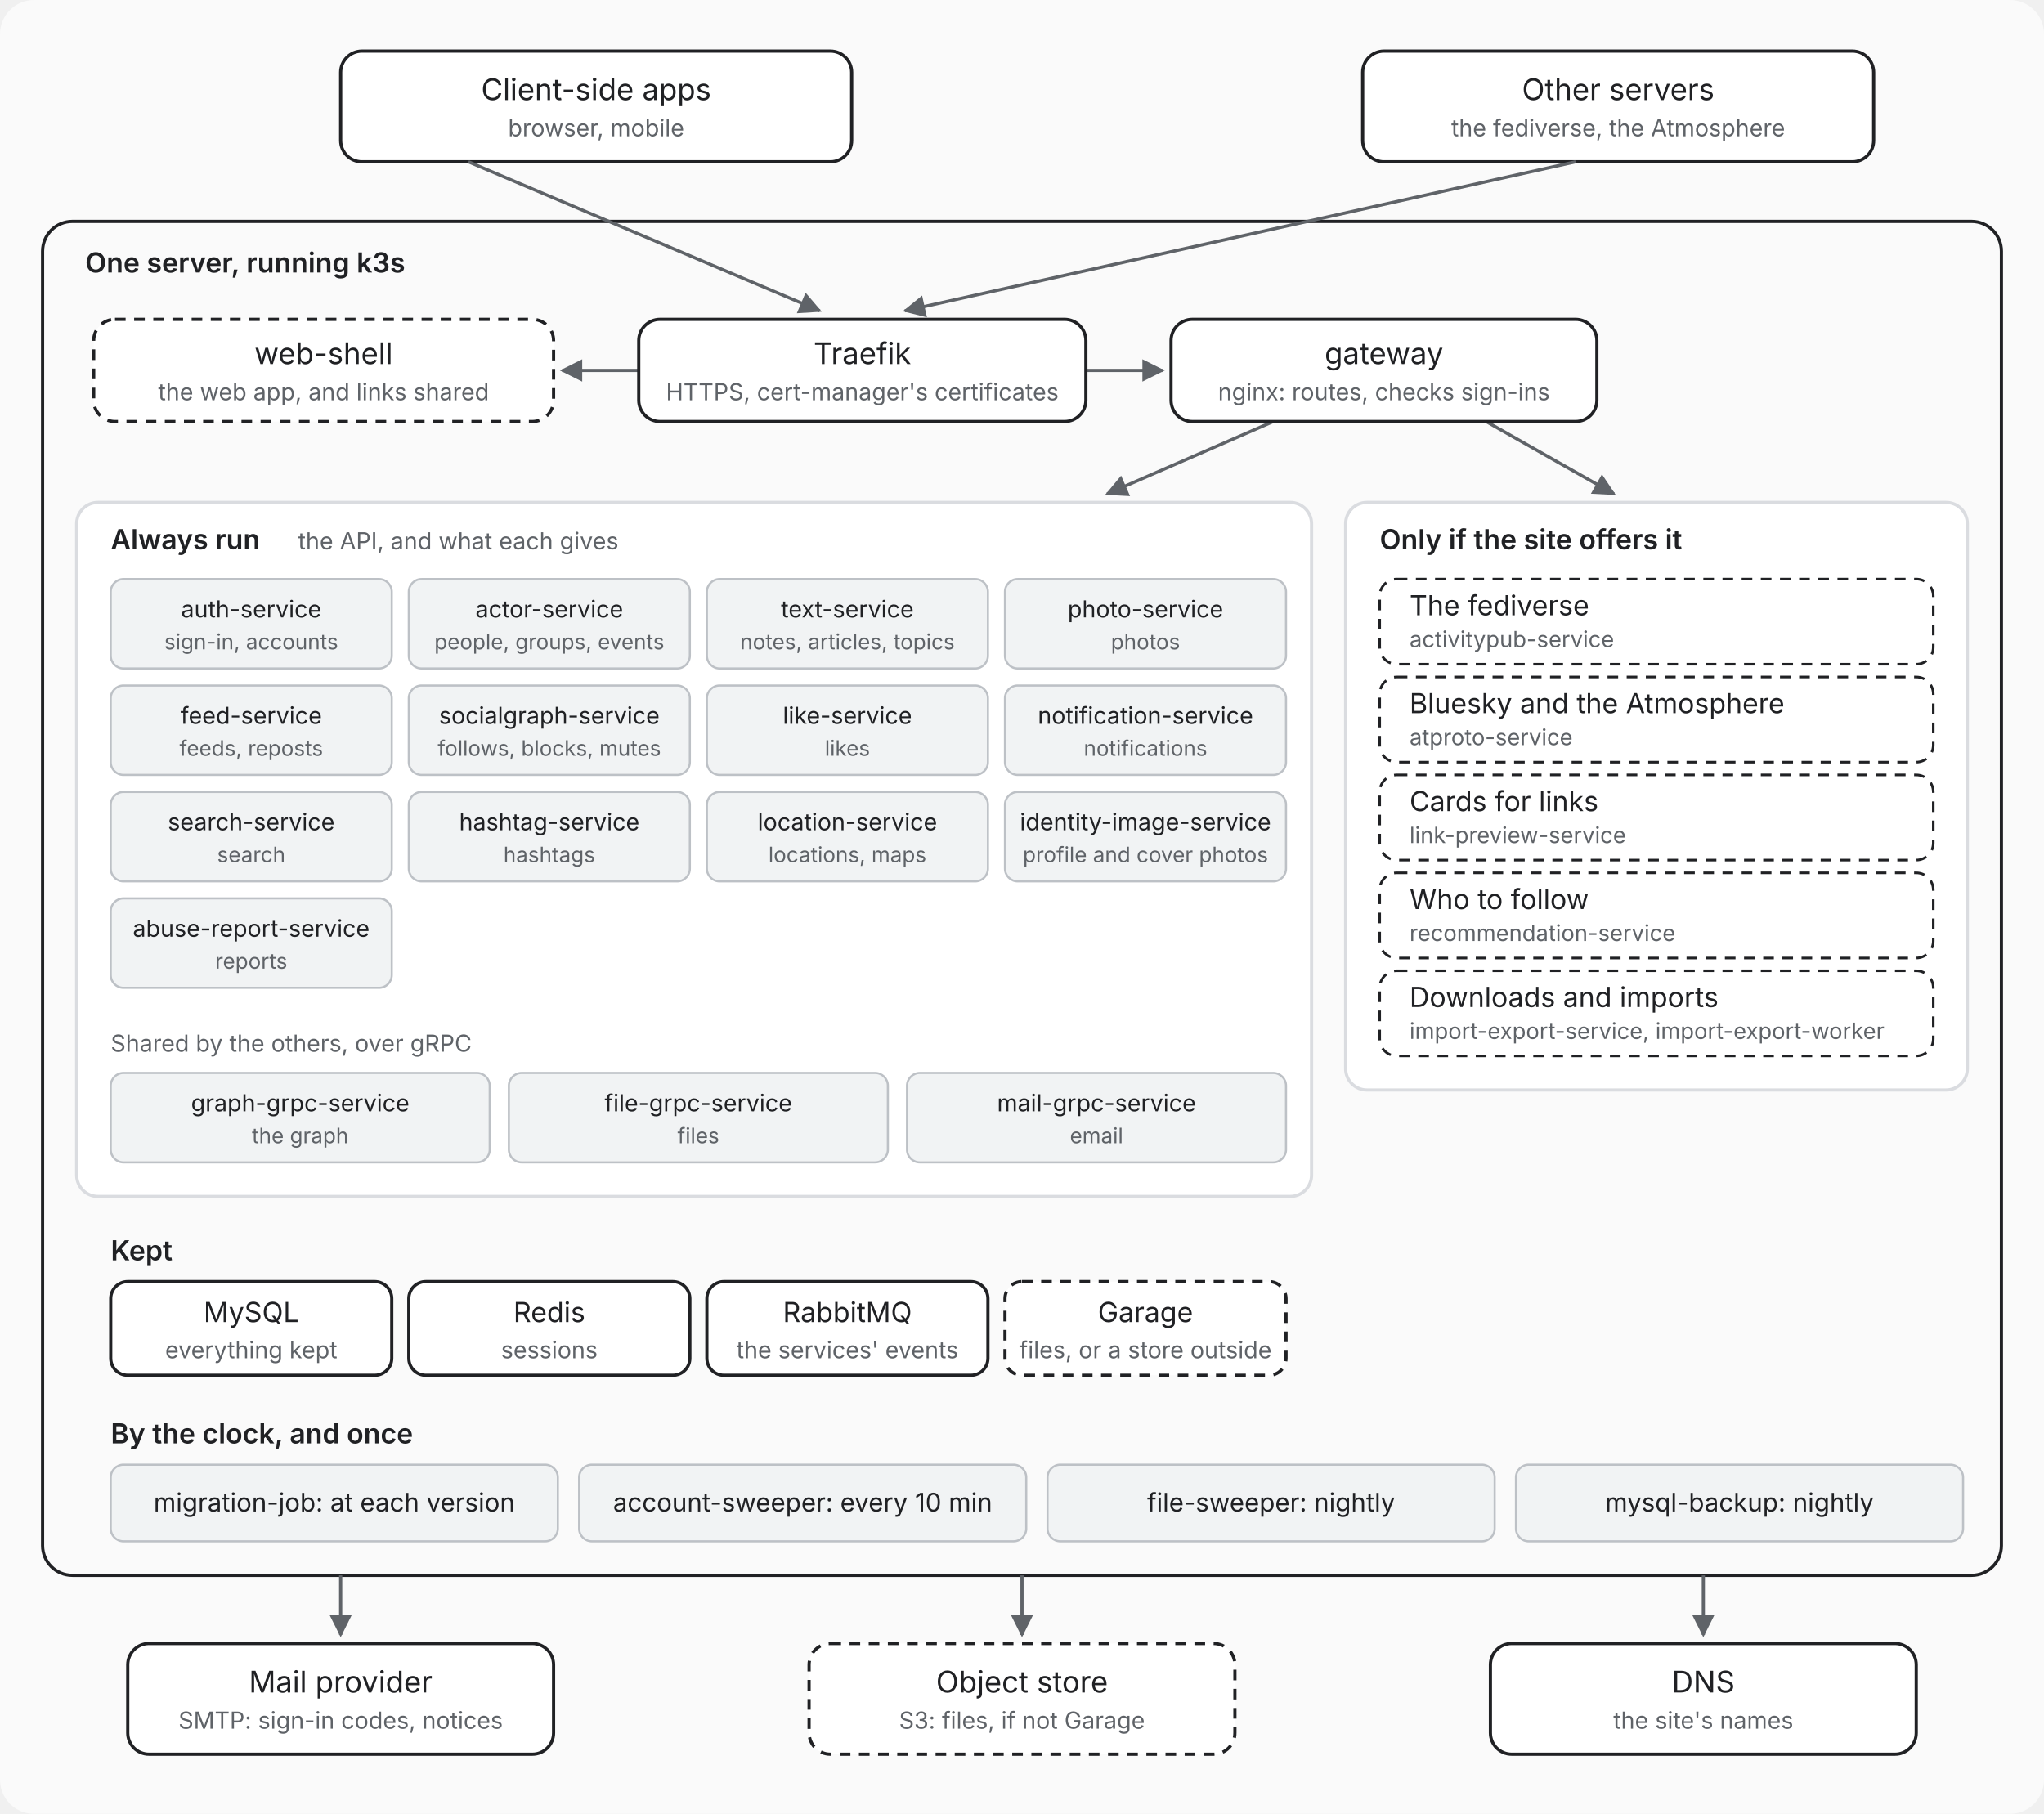
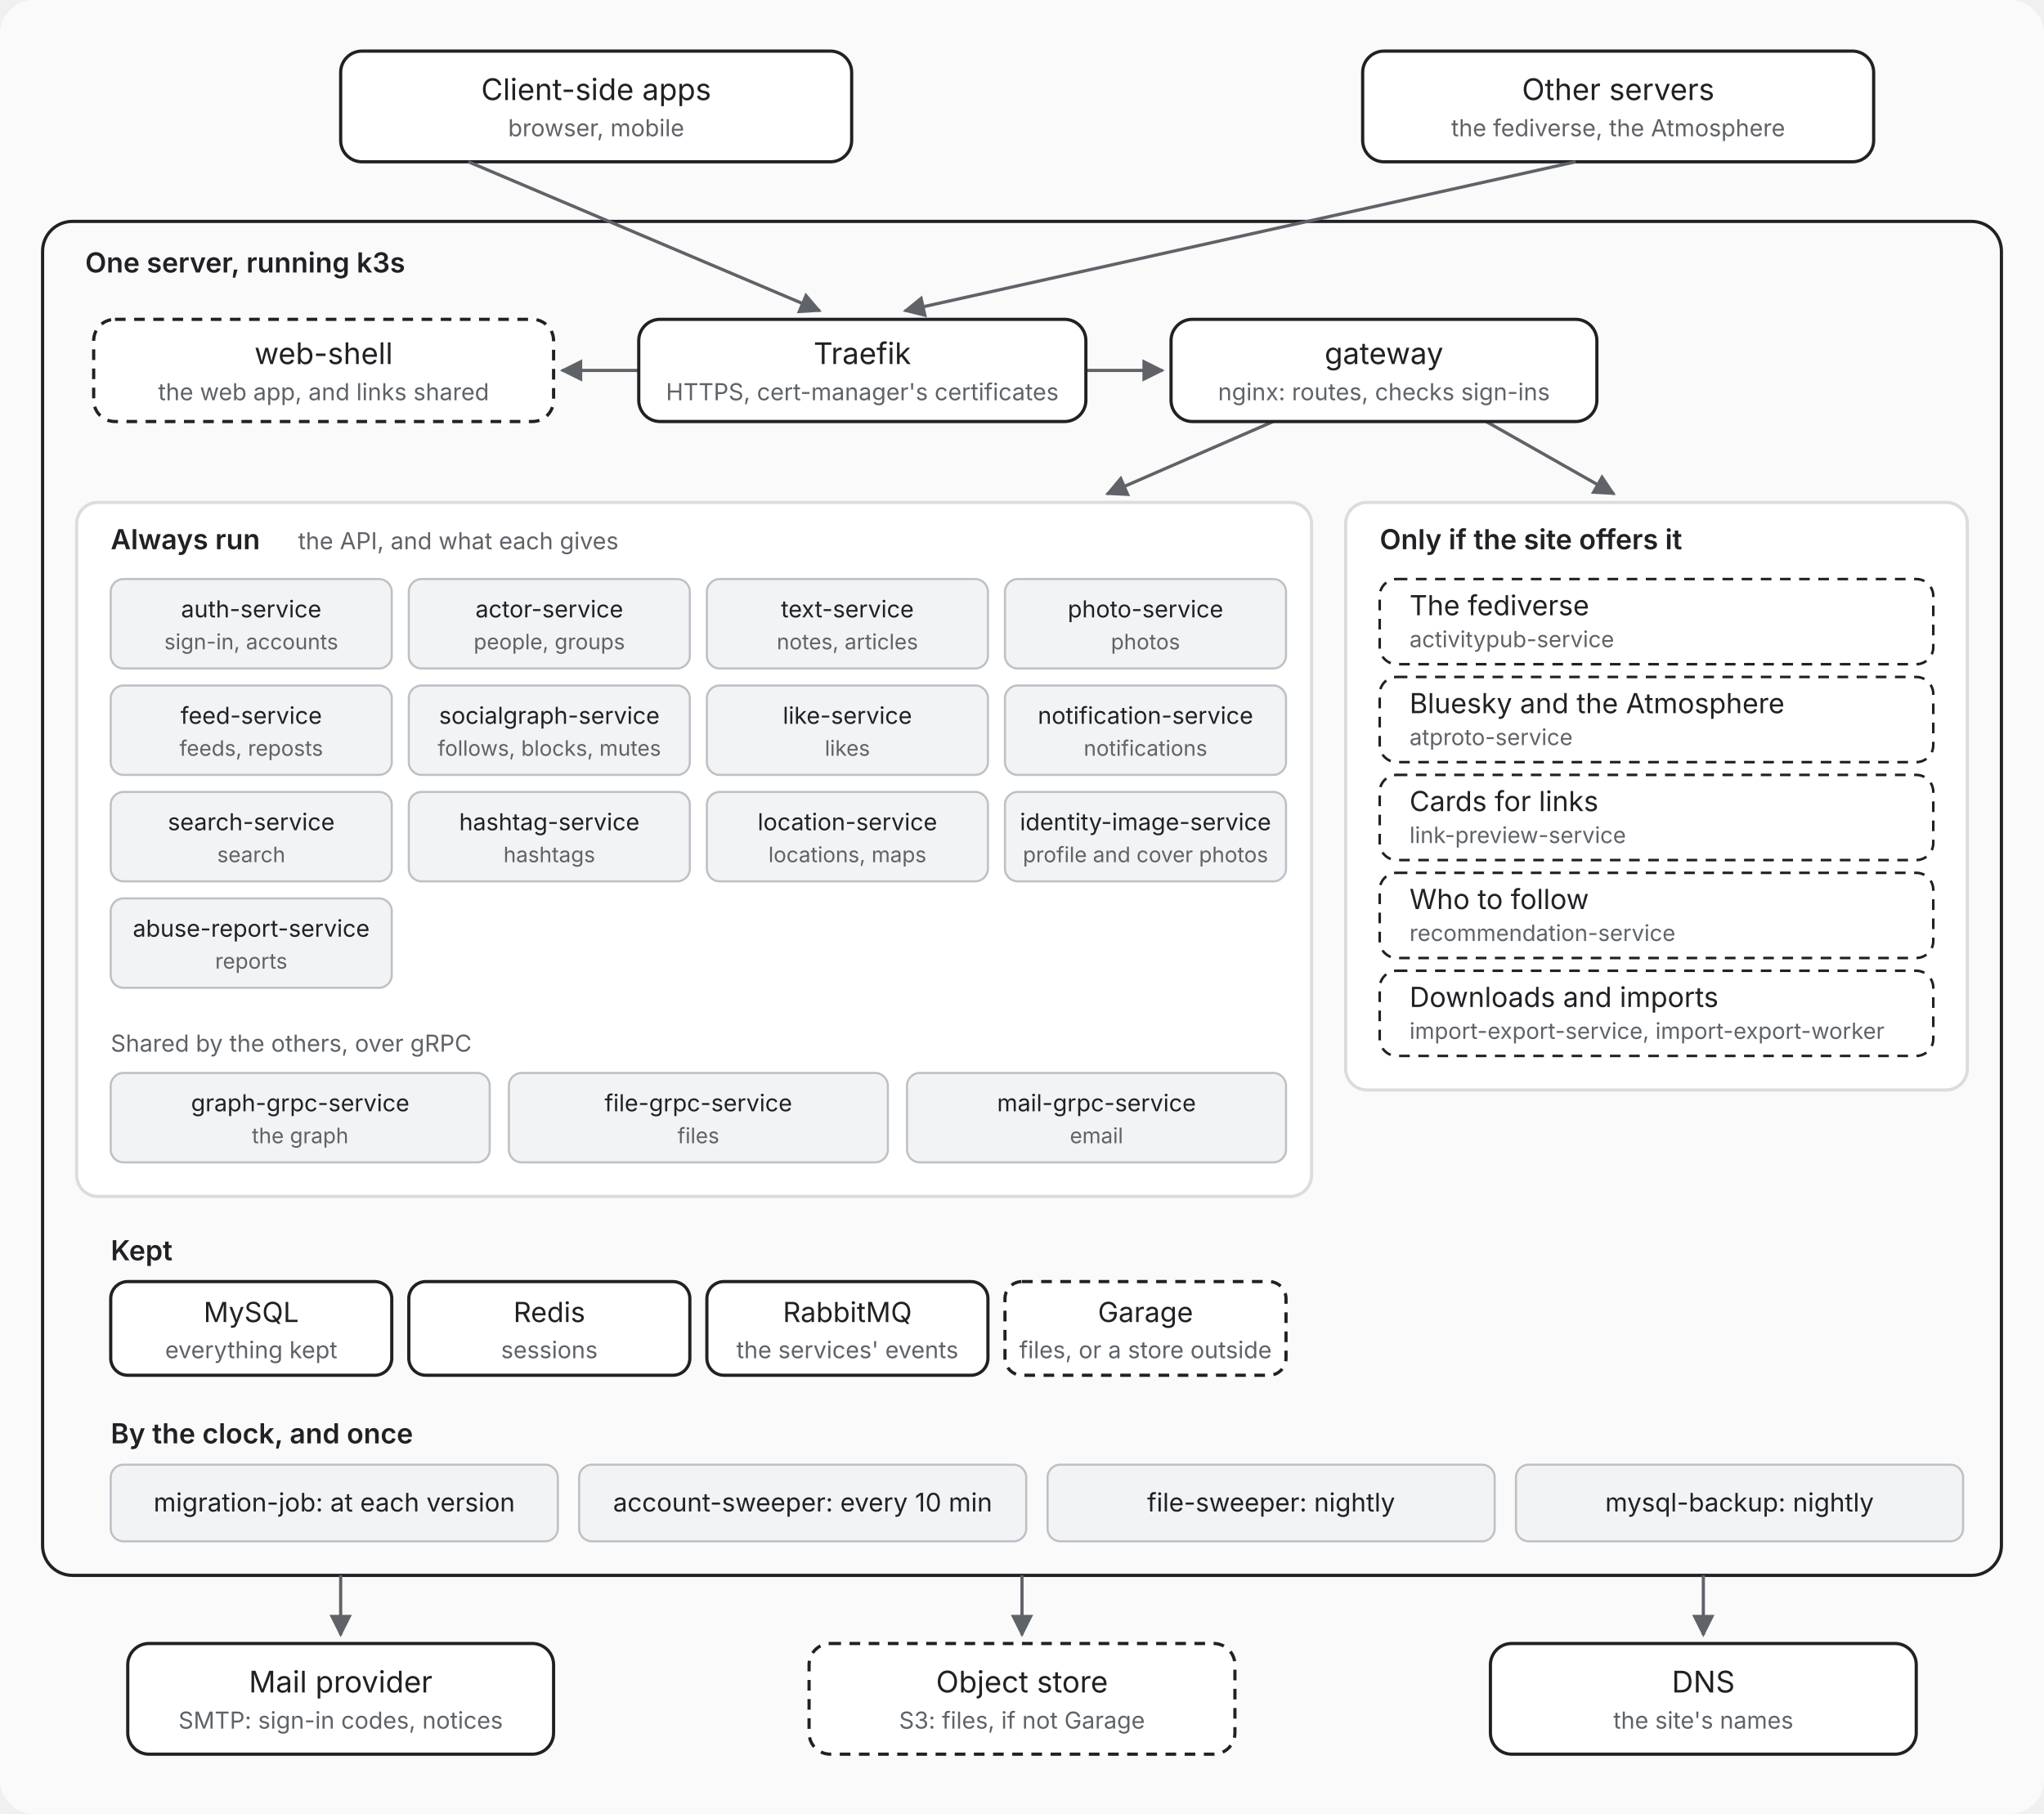
<svg xmlns="http://www.w3.org/2000/svg" viewBox="0 0 960 852" width="960" height="852" font-family="system-ui, -apple-system, 'Segoe UI', sans-serif" role="img" aria-labelledby="title desc">
  <defs>
    <marker id="arrow" viewBox="0 0 10 10" refX="9" refY="5" markerWidth="7" markerHeight="7" orient="auto-start-reverse">
      <path d="M0 0 L10 5 L0 10 z" fill="#5f6368" />
    </marker>
  </defs>
  <rect width="960" height="852" rx="16" fill="#fafafa" />
  <rect x="160" y="24" width="240" height="52" rx="10" fill="#fff" stroke="#202124" stroke-width="1.5" />
  <text x="280.0" y="47.0" font-size="14" fill="#202124" text-anchor="middle">Client-side apps</text>
  <text x="280.0" y="64.0" font-size="11" fill="#5f6368" text-anchor="middle">browser, mobile</text>
  <rect x="640" y="24" width="240" height="52" rx="10" fill="#fff" stroke="#202124" stroke-width="1.5" />
  <text x="760.0" y="47.0" font-size="14" fill="#202124" text-anchor="middle">Other servers</text>
  <text x="760.0" y="64.0" font-size="11" fill="#5f6368" text-anchor="middle">the fediverse, the Atmosphere</text>
  <rect x="20" y="104" width="920" height="636" rx="14" fill="none" stroke="#202124" stroke-width="1.5" />
  <text x="40" y="128" font-size="13" fill="#202124" text-anchor="start" font-weight="600">One server, running k3s</text>
  <path d="M220 76 L385 146" stroke="#5f6368" stroke-width="1.5" fill="none" marker-end="url(#arrow)" />
  <path d="M740 76 L425 146" stroke="#5f6368" stroke-width="1.5" fill="none" marker-end="url(#arrow)" />
  <path d="M300 174 L264 174" stroke="#5f6368" stroke-width="1.5" fill="none" marker-end="url(#arrow)" />
  <path d="M510 174 L546 174" stroke="#5f6368" stroke-width="1.5" fill="none" marker-end="url(#arrow)" />
  <path d="M598 198 L520 232" stroke="#5f6368" stroke-width="1.5" fill="none" marker-end="url(#arrow)" />
  <path d="M698 198 L758 232" stroke="#5f6368" stroke-width="1.5" fill="none" marker-end="url(#arrow)" />
  <rect x="44" y="150" width="216" height="48" rx="10" fill="#fff" stroke="#202124" stroke-width="1.5" stroke-dasharray="5 4" />
  <text x="152.0" y="171.0" font-size="14" fill="#202124" text-anchor="middle">web-shell</text>
  <text x="152.0" y="188.0" font-size="11" fill="#5f6368" text-anchor="middle">the web app, and links shared</text>
  <rect x="300" y="150" width="210" height="48" rx="10" fill="#fff" stroke="#202124" stroke-width="1.5" />
  <text x="405.0" y="171.0" font-size="14" fill="#202124" text-anchor="middle">Traefik</text>
  <text x="405.0" y="188.0" font-size="11" fill="#5f6368" text-anchor="middle">HTTPS, cert-manager's certificates</text>
  <rect x="550" y="150" width="200" height="48" rx="10" fill="#fff" stroke="#202124" stroke-width="1.5" />
  <text x="650.0" y="171.0" font-size="14" fill="#202124" text-anchor="middle">gateway</text>
  <text x="650.0" y="188.0" font-size="11" fill="#5f6368" text-anchor="middle">nginx: routes, checks sign-ins</text>
  <rect x="36" y="236" width="580" height="326" rx="10" fill="#fff" stroke="#dadce0" stroke-width="1.5" />
  <text x="52" y="258" font-size="13" fill="#202124" text-anchor="start" font-weight="600">Always run</text>
  <text x="140" y="258" font-size="11" fill="#5f6368" text-anchor="start">the API, and what each gives</text>
  <rect x="52" y="272" width="132" height="42" rx="6" fill="#f1f3f4" stroke="#bdc1c6" />
  <text x="118.0" y="290" font-size="11" fill="#202124" text-anchor="middle">auth-service</text>
  <text x="118.0" y="305" font-size="10" fill="#5f6368" text-anchor="middle">sign-in, accounts</text>
  <rect x="192" y="272" width="132" height="42" rx="6" fill="#f1f3f4" stroke="#bdc1c6" />
  <text x="258.0" y="290" font-size="11" fill="#202124" text-anchor="middle">actor-service</text>
-   <text x="258.0" y="305" font-size="10" fill="#5f6368" text-anchor="middle">people, groups, events</text>
+   <text x="258.0" y="305" font-size="10" fill="#5f6368" text-anchor="middle">people, groups</text>
  <rect x="332" y="272" width="132" height="42" rx="6" fill="#f1f3f4" stroke="#bdc1c6" />
  <text x="398.0" y="290" font-size="11" fill="#202124" text-anchor="middle">text-service</text>
-   <text x="398.0" y="305" font-size="10" fill="#5f6368" text-anchor="middle">notes, articles, topics</text>
+   <text x="398.0" y="305" font-size="10" fill="#5f6368" text-anchor="middle">notes, articles</text>
  <rect x="472" y="272" width="132" height="42" rx="6" fill="#f1f3f4" stroke="#bdc1c6" />
  <text x="538.0" y="290" font-size="11" fill="#202124" text-anchor="middle">photo-service</text>
  <text x="538.0" y="305" font-size="10" fill="#5f6368" text-anchor="middle">photos</text>
  <rect x="52" y="322" width="132" height="42" rx="6" fill="#f1f3f4" stroke="#bdc1c6" />
  <text x="118.0" y="340" font-size="11" fill="#202124" text-anchor="middle">feed-service</text>
  <text x="118.0" y="355" font-size="10" fill="#5f6368" text-anchor="middle">feeds, reposts</text>
  <rect x="192" y="322" width="132" height="42" rx="6" fill="#f1f3f4" stroke="#bdc1c6" />
  <text x="258.0" y="340" font-size="11" fill="#202124" text-anchor="middle">socialgraph-service</text>
  <text x="258.0" y="355" font-size="10" fill="#5f6368" text-anchor="middle">follows, blocks, mutes</text>
  <rect x="332" y="322" width="132" height="42" rx="6" fill="#f1f3f4" stroke="#bdc1c6" />
  <text x="398.0" y="340" font-size="11" fill="#202124" text-anchor="middle">like-service</text>
  <text x="398.0" y="355" font-size="10" fill="#5f6368" text-anchor="middle">likes</text>
  <rect x="472" y="322" width="132" height="42" rx="6" fill="#f1f3f4" stroke="#bdc1c6" />
  <text x="538.0" y="340" font-size="11" fill="#202124" text-anchor="middle">notification-service</text>
  <text x="538.0" y="355" font-size="10" fill="#5f6368" text-anchor="middle">notifications</text>
  <rect x="52" y="372" width="132" height="42" rx="6" fill="#f1f3f4" stroke="#bdc1c6" />
  <text x="118.0" y="390" font-size="11" fill="#202124" text-anchor="middle">search-service</text>
  <text x="118.0" y="405" font-size="10" fill="#5f6368" text-anchor="middle">search</text>
  <rect x="192" y="372" width="132" height="42" rx="6" fill="#f1f3f4" stroke="#bdc1c6" />
  <text x="258.0" y="390" font-size="11" fill="#202124" text-anchor="middle">hashtag-service</text>
  <text x="258.0" y="405" font-size="10" fill="#5f6368" text-anchor="middle">hashtags</text>
  <rect x="332" y="372" width="132" height="42" rx="6" fill="#f1f3f4" stroke="#bdc1c6" />
  <text x="398.0" y="390" font-size="11" fill="#202124" text-anchor="middle">location-service</text>
  <text x="398.0" y="405" font-size="10" fill="#5f6368" text-anchor="middle">locations, maps</text>
  <rect x="472" y="372" width="132" height="42" rx="6" fill="#f1f3f4" stroke="#bdc1c6" />
  <text x="538.0" y="390" font-size="11" fill="#202124" text-anchor="middle">identity-image-service</text>
  <text x="538.0" y="405" font-size="10" fill="#5f6368" text-anchor="middle">profile and cover photos</text>
  <rect x="52" y="422" width="132" height="42" rx="6" fill="#f1f3f4" stroke="#bdc1c6" />
  <text x="118.0" y="440" font-size="11" fill="#202124" text-anchor="middle">abuse-report-service</text>
  <text x="118.0" y="455" font-size="10" fill="#5f6368" text-anchor="middle">reports</text>
  <text x="52" y="494" font-size="11" fill="#5f6368" text-anchor="start">Shared by the others, over gRPC</text>
  <rect x="52" y="504" width="178" height="42" rx="6" fill="#f1f3f4" stroke="#bdc1c6" />
  <text x="141.0" y="522" font-size="11" fill="#202124" text-anchor="middle">graph-grpc-service</text>
  <text x="141.0" y="537" font-size="10" fill="#5f6368" text-anchor="middle">the graph</text>
  <rect x="239" y="504" width="178" height="42" rx="6" fill="#f1f3f4" stroke="#bdc1c6" />
  <text x="328.0" y="522" font-size="11" fill="#202124" text-anchor="middle">file-grpc-service</text>
  <text x="328.0" y="537" font-size="10" fill="#5f6368" text-anchor="middle">files</text>
  <rect x="426" y="504" width="178" height="42" rx="6" fill="#f1f3f4" stroke="#bdc1c6" />
  <text x="515.0" y="522" font-size="11" fill="#202124" text-anchor="middle">mail-grpc-service</text>
  <text x="515.0" y="537" font-size="10" fill="#5f6368" text-anchor="middle">email</text>
  <rect x="632" y="236" width="292" height="276" rx="10" fill="#fff" stroke="#dadce0" stroke-width="1.5" />
  <text x="648" y="258" font-size="13" fill="#202124" text-anchor="start" font-weight="600">Only if the site offers it</text>
  <rect x="648" y="272" width="260" height="40" rx="8" fill="#fff" stroke="#202124" stroke-width="1.2" stroke-dasharray="5 4" />
  <text x="662" y="289" font-size="13" fill="#202124" text-anchor="start">The fediverse</text>
  <text x="662" y="304" font-size="10.5" fill="#5f6368" text-anchor="start">activitypub-service</text>
  <rect x="648" y="318" width="260" height="40" rx="8" fill="#fff" stroke="#202124" stroke-width="1.2" stroke-dasharray="5 4" />
  <text x="662" y="335" font-size="13" fill="#202124" text-anchor="start">Bluesky and the Atmosphere</text>
  <text x="662" y="350" font-size="10.5" fill="#5f6368" text-anchor="start">atproto-service</text>
  <rect x="648" y="364" width="260" height="40" rx="8" fill="#fff" stroke="#202124" stroke-width="1.2" stroke-dasharray="5 4" />
  <text x="662" y="381" font-size="13" fill="#202124" text-anchor="start">Cards for links</text>
  <text x="662" y="396" font-size="10.5" fill="#5f6368" text-anchor="start">link-preview-service</text>
  <rect x="648" y="410" width="260" height="40" rx="8" fill="#fff" stroke="#202124" stroke-width="1.2" stroke-dasharray="5 4" />
  <text x="662" y="427" font-size="13" fill="#202124" text-anchor="start">Who to follow</text>
  <text x="662" y="442" font-size="10.5" fill="#5f6368" text-anchor="start">recommendation-service</text>
  <rect x="648" y="456" width="260" height="40" rx="8" fill="#fff" stroke="#202124" stroke-width="1.2" stroke-dasharray="5 4" />
  <text x="662" y="473" font-size="13" fill="#202124" text-anchor="start">Downloads and imports</text>
  <text x="662" y="488" font-size="10.5" fill="#5f6368" text-anchor="start">import-export-service, import-export-worker</text>
  <text x="52" y="592" font-size="13" fill="#202124" text-anchor="start" font-weight="600">Kept</text>
  <rect x="52" y="602" width="132" height="44" rx="8" fill="#fff" stroke="#202124" stroke-width="1.5" />
  <text x="118.0" y="621.0" font-size="13" fill="#202124" text-anchor="middle">MySQL</text>
  <text x="118.0" y="638.0" font-size="11" fill="#5f6368" text-anchor="middle">everything kept</text>
  <rect x="192" y="602" width="132" height="44" rx="8" fill="#fff" stroke="#202124" stroke-width="1.5" />
  <text x="258.0" y="621.0" font-size="13" fill="#202124" text-anchor="middle">Redis</text>
  <text x="258.0" y="638.0" font-size="11" fill="#5f6368" text-anchor="middle">sessions</text>
  <rect x="332" y="602" width="132" height="44" rx="8" fill="#fff" stroke="#202124" stroke-width="1.5" />
  <text x="398.0" y="621.0" font-size="13" fill="#202124" text-anchor="middle">RabbitMQ</text>
  <text x="398.0" y="638.0" font-size="11" fill="#5f6368" text-anchor="middle">the services' events</text>
  <rect x="472" y="602" width="132" height="44" rx="8" fill="#fff" stroke="#202124" stroke-width="1.5" stroke-dasharray="5 4" />
  <text x="538.0" y="621.0" font-size="13" fill="#202124" text-anchor="middle">Garage</text>
  <text x="538.0" y="638.0" font-size="11" fill="#5f6368" text-anchor="middle">files, or a store outside</text>
  <text x="52" y="678" font-size="13" fill="#202124" text-anchor="start" font-weight="600">By the clock, and once</text>
  <rect x="52" y="688" width="210" height="36" rx="6" fill="#f1f3f4" stroke="#bdc1c6" />
  <text x="157" y="710" font-size="12" fill="#202124" text-anchor="middle">migration-job: at each version</text>
  <rect x="272" y="688" width="210" height="36" rx="6" fill="#f1f3f4" stroke="#bdc1c6" />
  <text x="377" y="710" font-size="12" fill="#202124" text-anchor="middle">account-sweeper: every 10 min</text>
  <rect x="492" y="688" width="210" height="36" rx="6" fill="#f1f3f4" stroke="#bdc1c6" />
  <text x="597" y="710" font-size="12" fill="#202124" text-anchor="middle">file-sweeper: nightly</text>
  <rect x="712" y="688" width="210" height="36" rx="6" fill="#f1f3f4" stroke="#bdc1c6" />
  <text x="817" y="710" font-size="12" fill="#202124" text-anchor="middle">mysql-backup: nightly</text>
  <path d="M160 740 L160 768" stroke="#5f6368" stroke-width="1.5" fill="none" marker-end="url(#arrow)" />
  <path d="M480 740 L480 768" stroke="#5f6368" stroke-width="1.5" fill="none" marker-end="url(#arrow)" />
  <path d="M800 740 L800 768" stroke="#5f6368" stroke-width="1.5" fill="none" marker-end="url(#arrow)" />
  <rect x="60" y="772" width="200" height="52" rx="10" fill="#fff" stroke="#202124" stroke-width="1.5" />
  <text x="160.0" y="795.0" font-size="14" fill="#202124" text-anchor="middle">Mail provider</text>
  <text x="160.0" y="812.0" font-size="11" fill="#5f6368" text-anchor="middle">SMTP: sign-in codes, notices</text>
  <rect x="380" y="772" width="200" height="52" rx="10" fill="#fff" stroke="#202124" stroke-width="1.5" stroke-dasharray="5 4" />
  <text x="480.0" y="795.0" font-size="14" fill="#202124" text-anchor="middle">Object store</text>
  <text x="480.0" y="812.0" font-size="11" fill="#5f6368" text-anchor="middle">S3: files, if not Garage</text>
  <rect x="700" y="772" width="200" height="52" rx="10" fill="#fff" stroke="#202124" stroke-width="1.5" />
  <text x="800.0" y="795.0" font-size="14" fill="#202124" text-anchor="middle">DNS</text>
  <text x="800.0" y="812.0" font-size="11" fill="#5f6368" text-anchor="middle">the site's names</text>
</svg>
